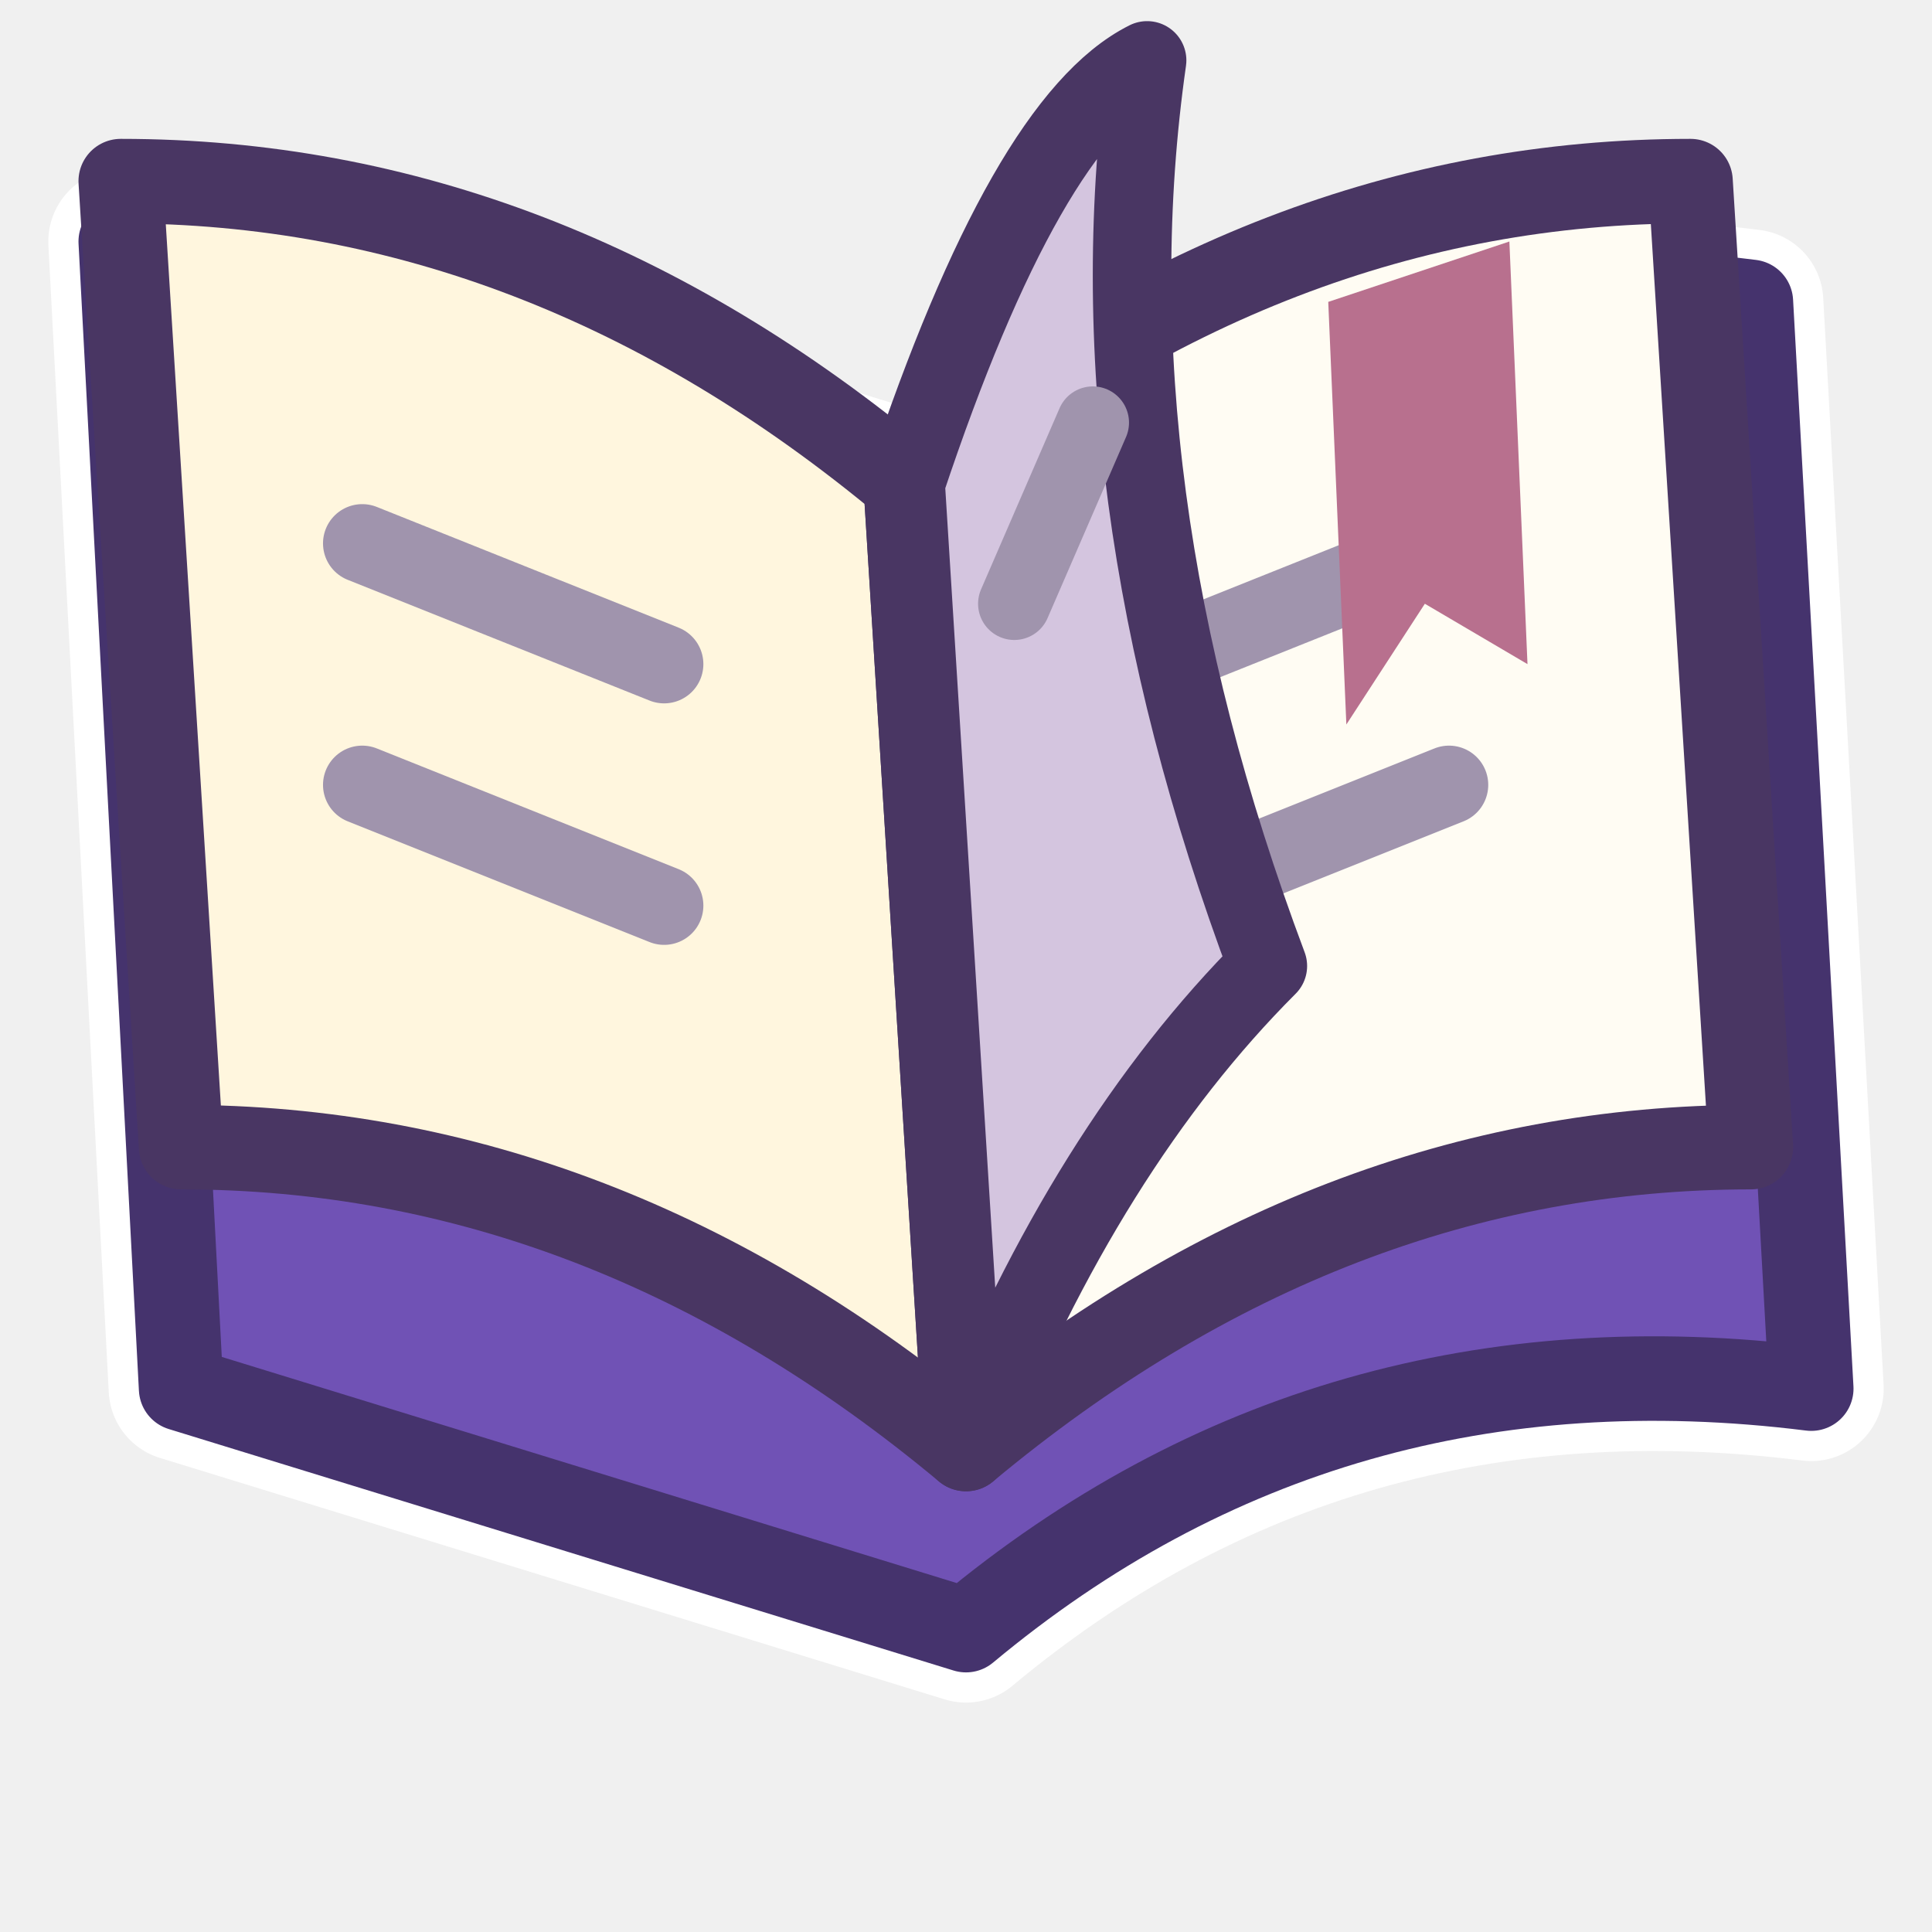
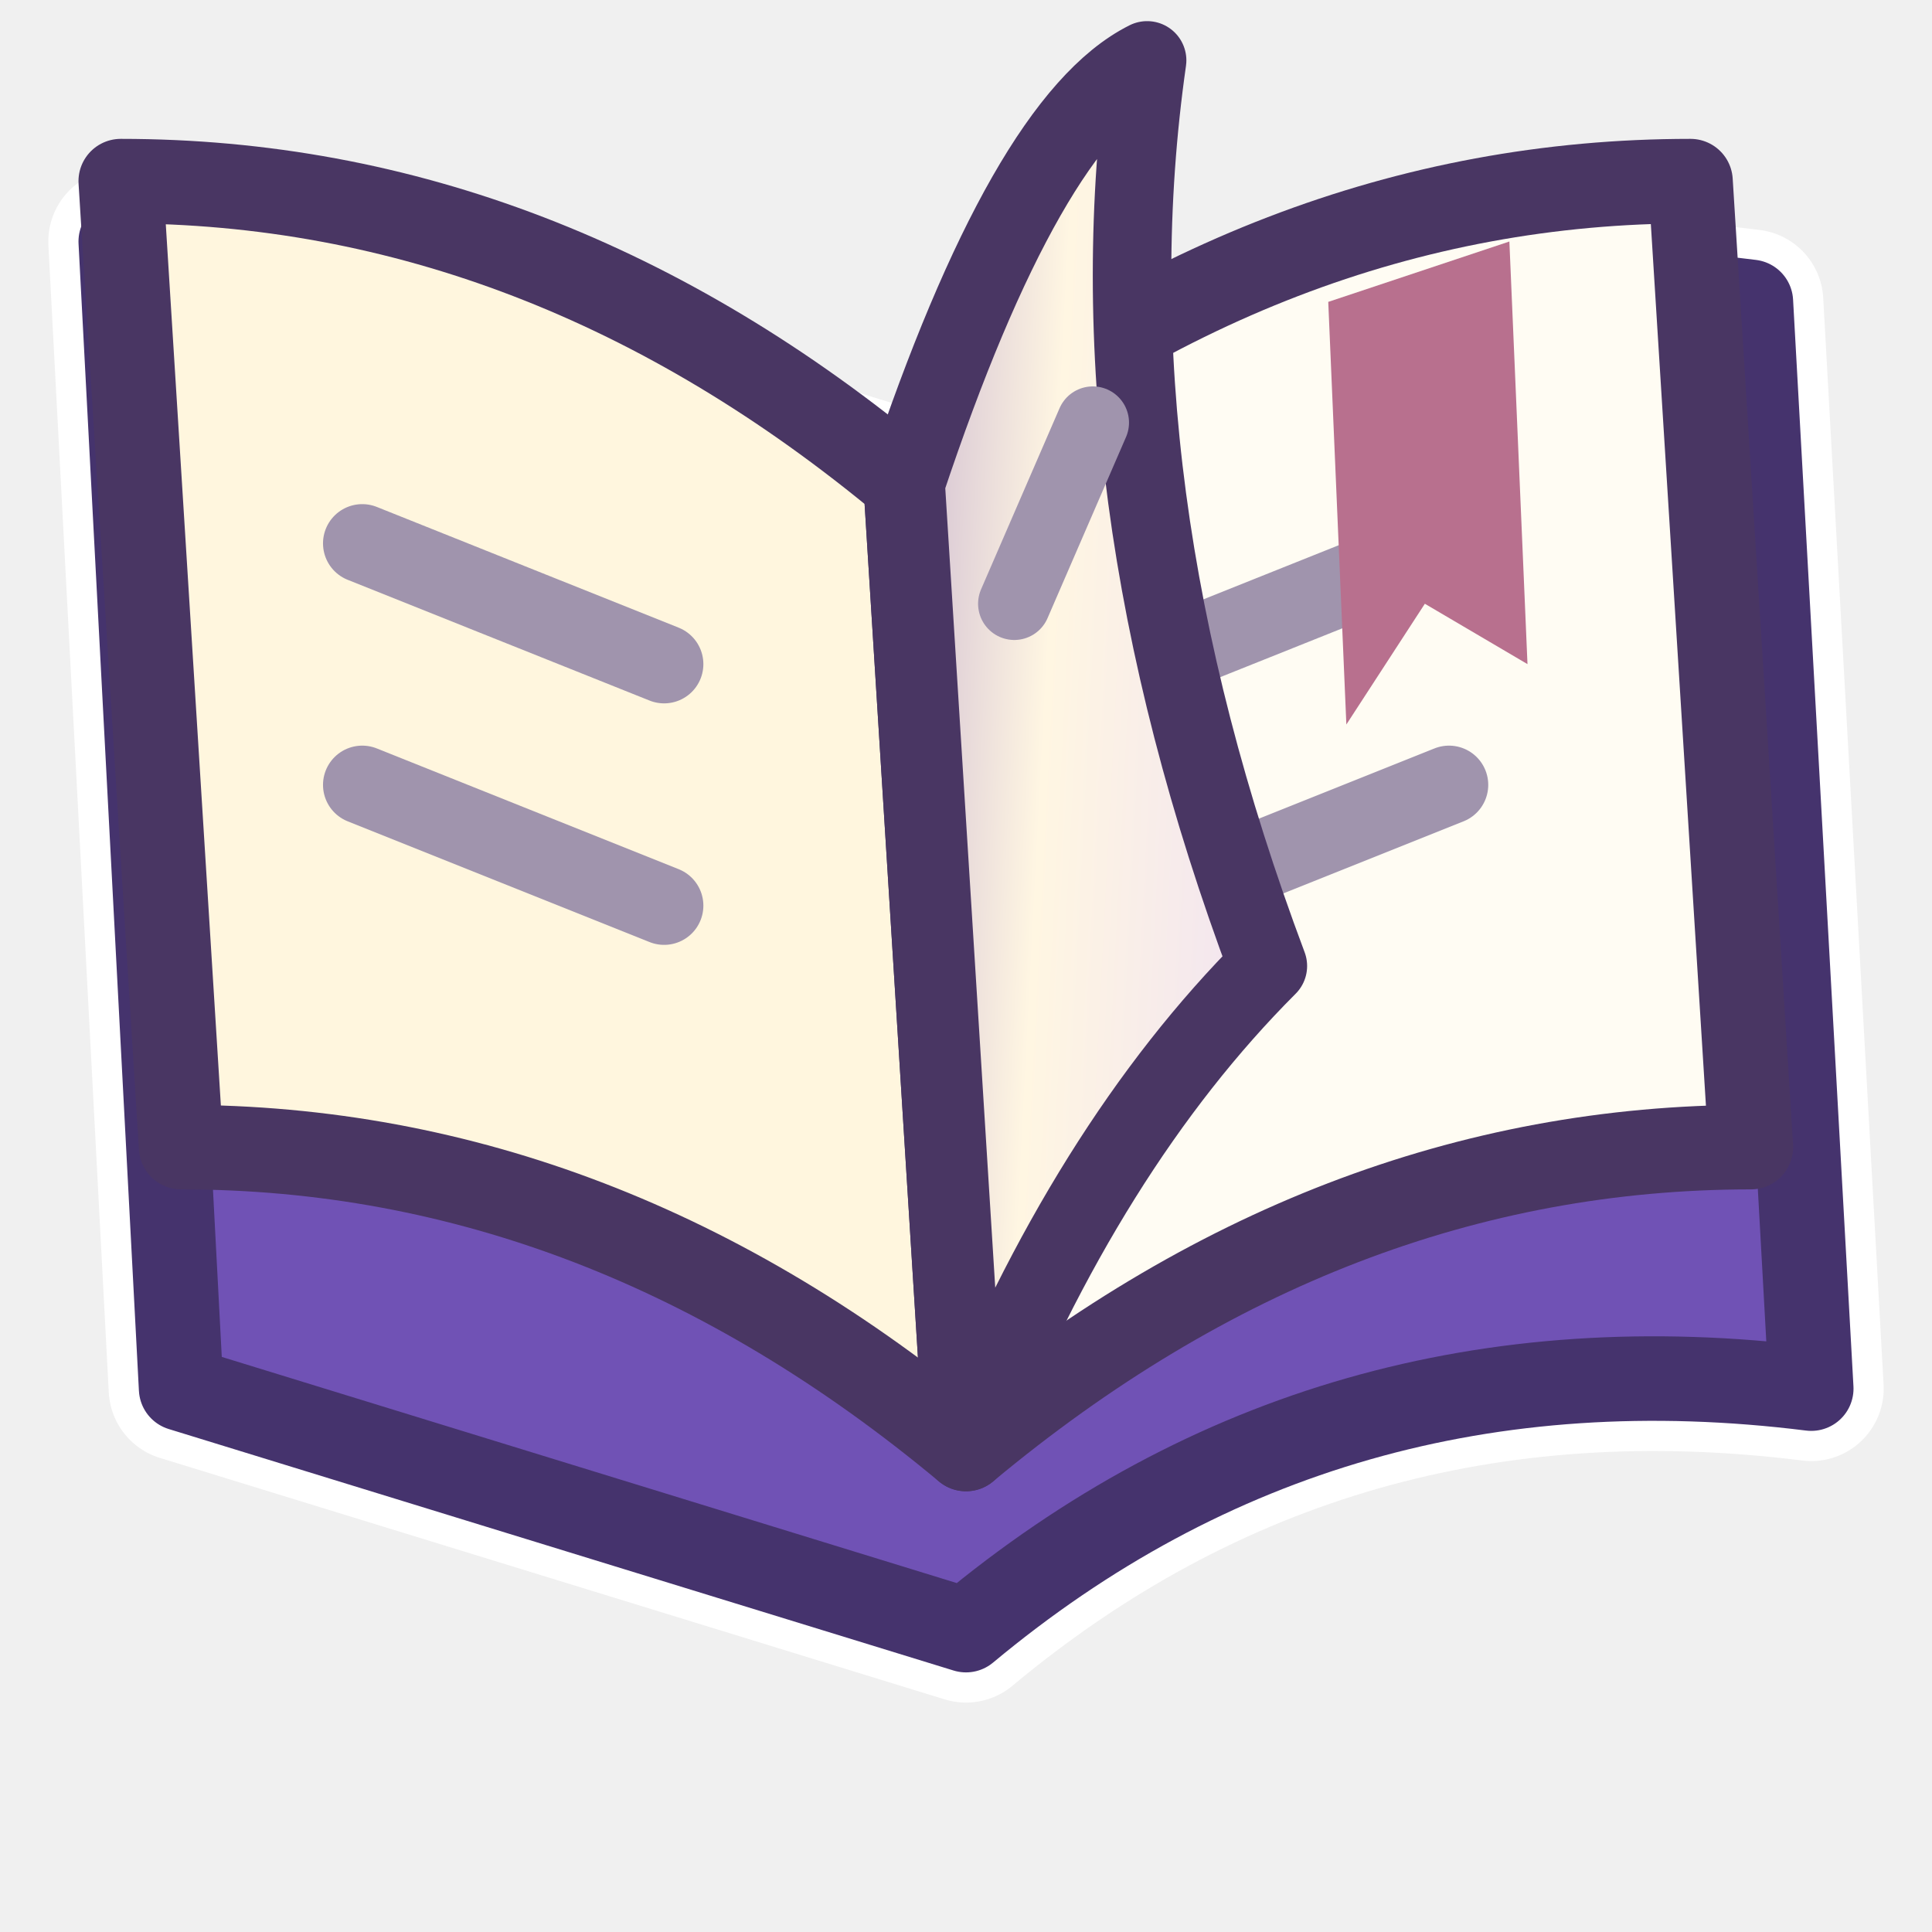
<svg xmlns="http://www.w3.org/2000/svg" width="32" height="32" viewBox="0 0 32 32">
+   <defs>
+     <linearGradient id="paper" x2="1" y2=".2" gradientUnits="objectBoundingBox">
+       <stop stop-color="#cbb7d0" />
+       <stop offset=".46" stop-color="#fff6e2" />
+       <stop offset="1" stop-color="#f3e6ef" />
+     </linearGradient>
+   </defs>
  <g stroke-linejoin="round" stroke-linecap="round">
    <path d="M2 4 15 8q6-4 14-3l1 18q-8-1-14 4L3 23Z" fill="#7052b5" stroke="#fff" stroke-width="2.4" />
    <path d="m2 4 13 4q6-4 14-3l1 18q-8-1-14 4L3 23Z" fill="#7052b5" stroke="#45336d" stroke-width="1.4" />
    <path d="M2 3q7 0 13 5l1 16q-6-5-13-5Z" fill="#fff6de" stroke="#493663" stroke-width="1.4" />
    <path d="M15 8q6-5 13-5l1 16q-7 0-13 5Z" fill="#fffcf3" stroke="#493663" stroke-width="1.4" />
    <path d="m6 9 5 2m-5 2 5 2m8-4 5-2m-5 6 5-2" fill="none" stroke="#a094ad" stroke-width="1.3" />
    <path d="m22 5 3-1 .3 7-1.7-1-1.3 2Z" fill="#b8708e" />
-     <path d="M15 8Q17 2 19 1Q18 8 21 16Q18 19 16 24Z" fill="#d4c5df" stroke="#493663" stroke-width="1.3" />
+     <path d="M15 8Q17 2 19 1Q18 8 21 16Q18 19 16 24Z" fill="url(#paper)" stroke="#493663" stroke-width="1.3" />
    <path d="m16.8 10 1.3-3" fill="none" stroke="#a094ad" stroke-width="1.2" />
  </g>
</svg>
